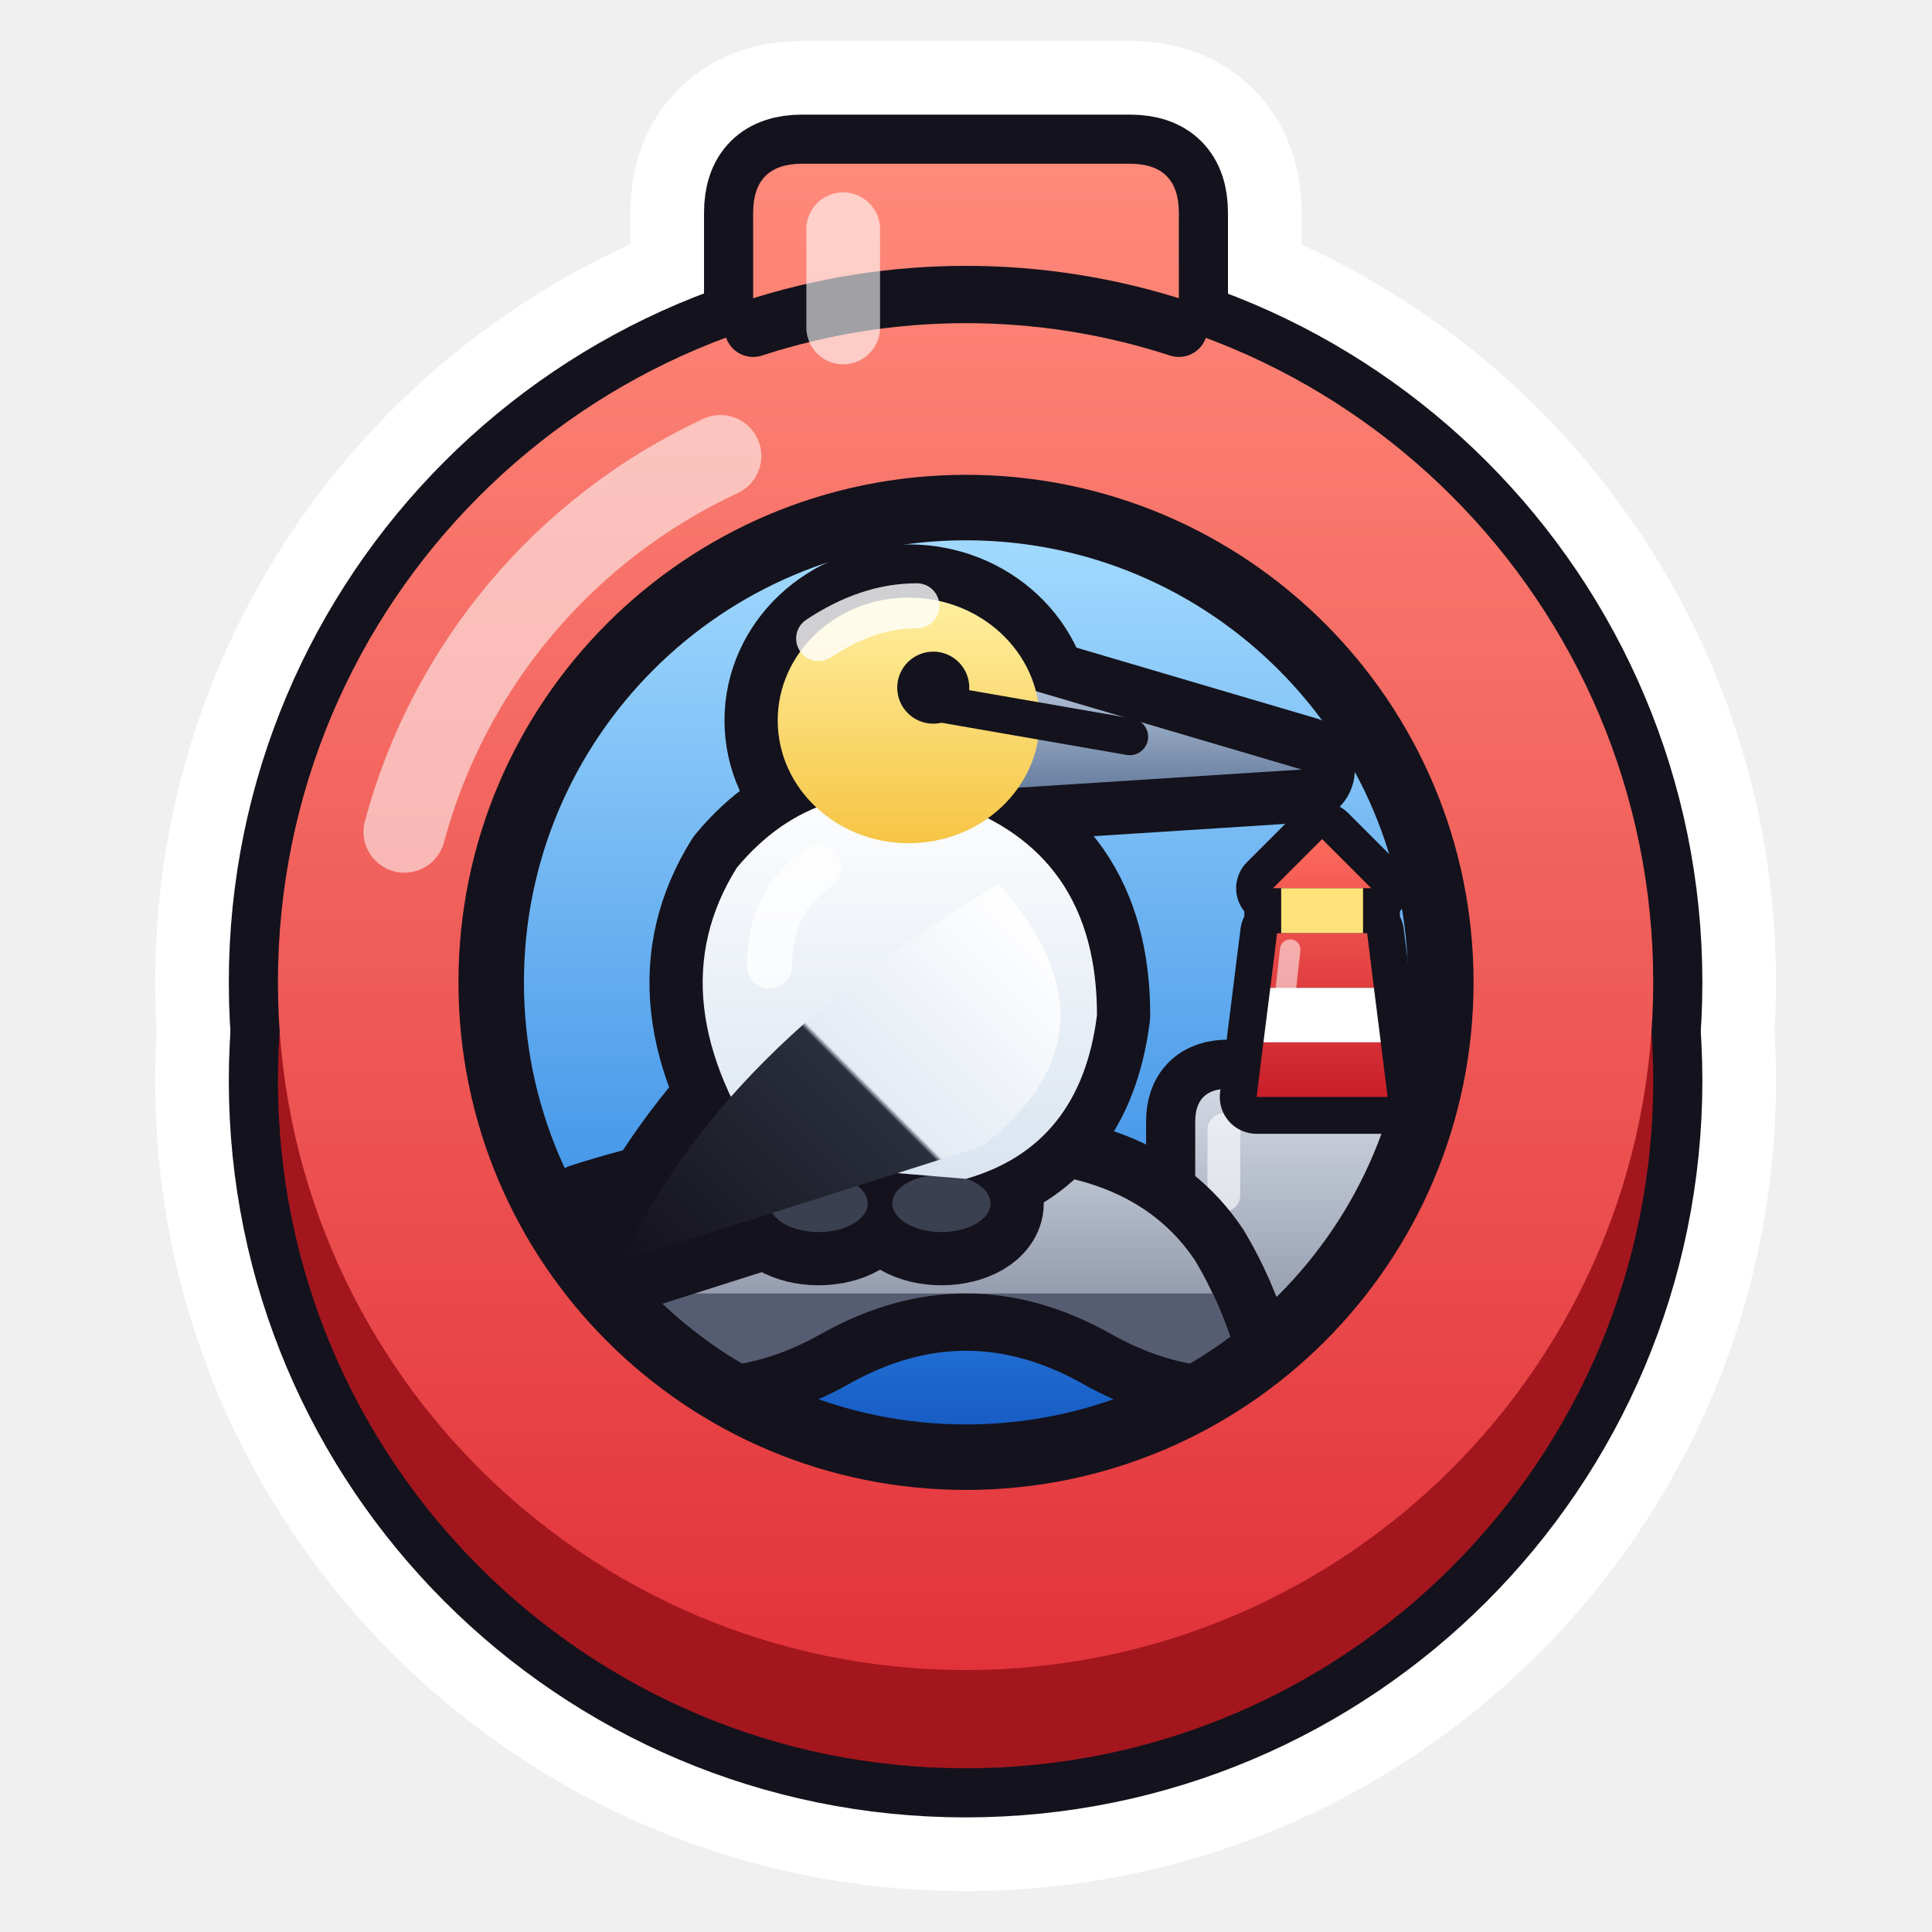
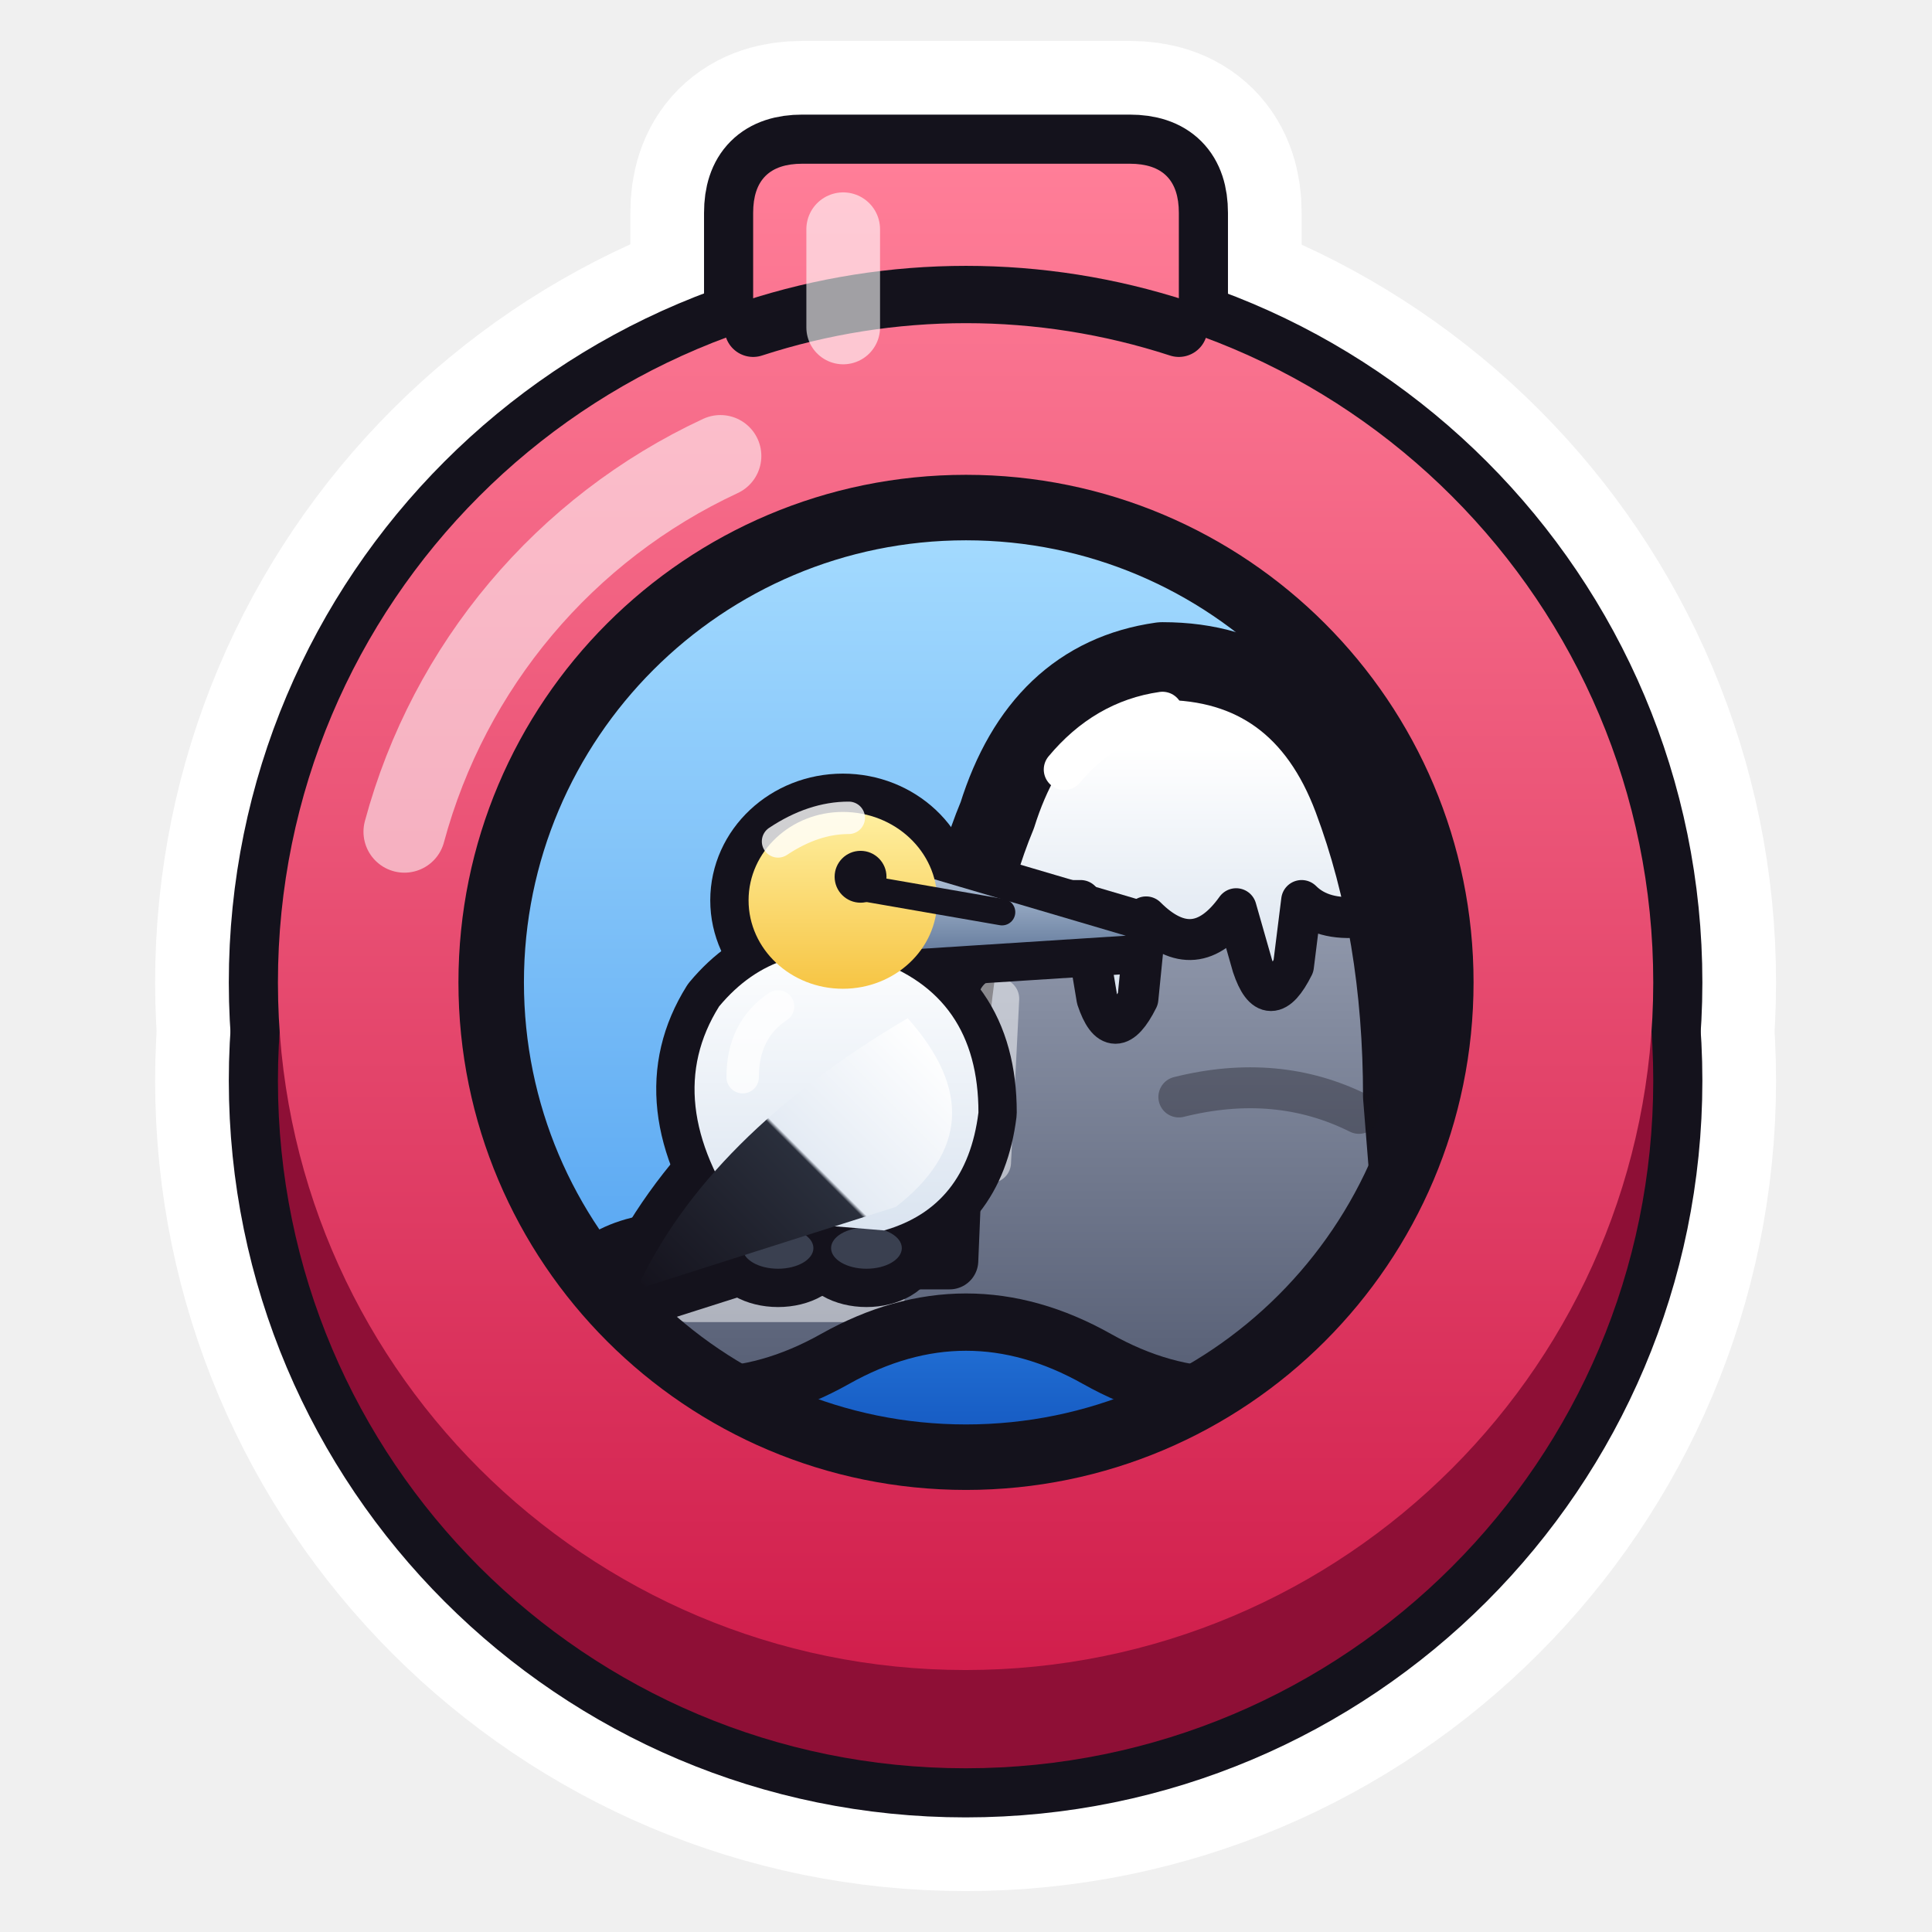
<svg xmlns="http://www.w3.org/2000/svg" viewBox="-18 -14 236 236" width="256" height="256">
  <defs>
    <linearGradient id="ring" gradientUnits="userSpaceOnUse" x1="0" y1="6" x2="0" y2="190">
-       <stop offset="0" stop-color="#FF8A7A" />
-       <stop offset="1" stop-color="#E2333A" />
+       <stop offset="0" stop-color="#FF7E98" />
+       <stop offset="1" stop-color="#D11E4C" />
    </linearGradient>
    <clipPath id="win">
      <circle cx="100" cy="106" r="58" />
    </clipPath>
    <linearGradient id="sky" gradientUnits="userSpaceOnUse" x1="0" y1="48" x2="0" y2="140">
      <stop offset="0" stop-color="#A6DCFF" />
-       <stop offset="1" stop-color="#3A8FE6" />
+       <stop offset="1" stop-color="#5AA8F2" />
    </linearGradient>
    <linearGradient id="sea" gradientUnits="userSpaceOnUse" x1="0" y1="136" x2="0" y2="168">
      <stop offset="0" stop-color="#2F86E8" />
      <stop offset="1" stop-color="#0F4FB8" />
    </linearGradient>
    <linearGradient id="rock" gradientUnits="userSpaceOnUse" x1="0" y1="140" x2="0" y2="158">
      <stop offset="0" stop-color="#7E879C" />
      <stop offset="1" stop-color="#454B5E" />
    </linearGradient>
    <linearGradient id="rock2" gradientUnits="userSpaceOnUse" x1="0" y1="122" x2="0" y2="140">
      <stop offset="0" stop-color="#9AA3B7" />
      <stop offset="1" stop-color="#5A6177" />
    </linearGradient>
    <linearGradient id="rock1" gradientUnits="userSpaceOnUse" x1="0" y1="126" x2="0" y2="152">
      <stop offset="0" stop-color="#C4CBD8" />
      <stop offset="1" stop-color="#7F889C" />
    </linearGradient>
    <linearGradient id="stud" gradientUnits="userSpaceOnUse" x1="0" y1="121" x2="0" y2="131">
      <stop offset="0" stop-color="#C2C9D6" />
      <stop offset="1" stop-color="#8A92A6" />
    </linearGradient>
    <linearGradient id="white" gradientUnits="userSpaceOnUse" x1="0" y1="72" x2="0" y2="122">
      <stop offset="0" stop-color="#FFFFFF" />
      <stop offset="1" stop-color="#DAE4F0" />
    </linearGradient>
    <linearGradient id="head" gradientUnits="userSpaceOnUse" x1="0" y1="49" x2="0" y2="83">
      <stop offset="0" stop-color="#FFF2A6" />
      <stop offset="1" stop-color="#F6C23E" />
    </linearGradient>
    <linearGradient id="beak" gradientUnits="userSpaceOnUse" x1="0" y1="58" x2="0" y2="76">
      <stop offset="0" stop-color="#C4D3E6" />
      <stop offset="1" stop-color="#5F7698" />
    </linearGradient>
    <linearGradient id="wing" gradientUnits="userSpaceOnUse" x1="108" y1="86" x2="62" y2="132">
      <stop offset="0" stop-color="#FFFFFF" />
      <stop offset="0.44" stop-color="#E4EBF4" />
      <stop offset="0.45" stop-color="#2A2F3C" />
      <stop offset="1" stop-color="#14121C" />
    </linearGradient>
    <linearGradient id="stack" gradientUnits="userSpaceOnUse" x1="0" y1="119" x2="0" y2="152">
      <stop offset="0" stop-color="#D2D8E2" />
      <stop offset="1" stop-color="#868EA3" />
    </linearGradient>
    <linearGradient id="lh" gradientUnits="userSpaceOnUse" x1="0" y1="88" x2="0" y2="120">
      <stop offset="0" stop-color="#FF6B5E" />
      <stop offset="1" stop-color="#C91F2A" />
    </linearGradient>
+     <linearGradient id="r11stk" gradientUnits="userSpaceOnUse" x1="0" y1="68" x2="0" y2="152">
+       <stop offset="0" stop-color="#AEB6C8" />
+       <stop offset="1" stop-color="#5A6278" />
+     </linearGradient>
+     <linearGradient id="r11cap" gradientUnits="userSpaceOnUse" x1="0" y1="66" x2="0" y2="104">
+       <stop offset="0.3" stop-color="#FFFFFF" />
+       <stop offset="1" stop-color="#DCE5F0" />
+     </linearGradient>
+     <clipPath id="r11c">
+       <path d="M52,170 L54,146 Q56,140 66,140 L98,140 L99,116 Q100,98 105,86 Q110,70 124,68 Q140,68 146,84 Q152,100 152,120 L156,170 Z" />
+     </clipPath>
  </defs>
  <g transform="translate(0,12)">
    <path d="M80,6 L120,6 Q126,6 126,12 L126,36 L74,36 L74,12 Q74,6 80,6 Z" fill="#fff" stroke="#fff" stroke-width="30" stroke-linejoin="round" stroke-linecap="round" />
    <path d="M100,22 A84,84 0 1,1 99.9,22 Z" fill="#fff" stroke="#fff" stroke-width="30" stroke-linejoin="round" stroke-linecap="round" />
  </g>
  <g transform="translate(0,0)">
    <path d="M80,6 L120,6 Q126,6 126,12 L126,36 L74,36 L74,12 Q74,6 80,6 Z" fill="#fff" stroke="#fff" stroke-width="30" stroke-linejoin="round" stroke-linecap="round" />
    <path d="M100,22 A84,84 0 1,1 99.9,22 Z" fill="#fff" stroke="#fff" stroke-width="30" stroke-linejoin="round" stroke-linecap="round" />
  </g>
  <g transform="translate(0,12)">
    <path d="M80,6 L120,6 Q126,6 126,12 L126,36 L74,36 L74,12 Q74,6 80,6 Z" fill="#14121C" stroke="#14121C" stroke-width="12" stroke-linejoin="round" stroke-linecap="round" />
    <path d="M100,22 A84,84 0 1,1 99.9,22 Z" fill="#14121C" stroke="#14121C" stroke-width="12" stroke-linejoin="round" stroke-linecap="round" />
  </g>
  <g transform="translate(0,0)">
    <path d="M80,6 L120,6 Q126,6 126,12 L126,36 L74,36 L74,12 Q74,6 80,6 Z" fill="#14121C" stroke="#14121C" stroke-width="12" stroke-linejoin="round" stroke-linecap="round" />
    <path d="M100,22 A84,84 0 1,1 99.9,22 Z" fill="#14121C" stroke="#14121C" stroke-width="12" stroke-linejoin="round" stroke-linecap="round" />
  </g>
  <g transform="translate(0,12)">
-     <path d="M80,6 L120,6 Q126,6 126,12 L126,36 L74,36 L74,12 Q74,6 80,6 Z" fill="#A3161E" />
-     <path d="M100,22 A84,84 0 1,1 99.9,22 Z" fill="#A3161E" />
+     <path d="M80,6 L120,6 Q126,6 126,12 L126,36 L74,36 L74,12 Q74,6 80,6 Z" fill="#8E0F36" />
+     <path d="M100,22 A84,84 0 1,1 99.9,22 Z" fill="#8E0F36" />
  </g>
  <path d="M80,6 L120,6 Q126,6 126,12 L126,36 L74,36 L74,12 Q74,6 80,6 Z" fill="url(#ring)" />
  <path d="M100,22 A84,84 0 1,1 99.9,22 Z" fill="url(#ring)" />
  <path d="M74,26.1 A84,84 0 0,1 126,26.1" fill="none" stroke="#14121C" stroke-width="7" stroke-linejoin="round" stroke-linecap="round" />
  <path d="M85,14 L85,26" fill="none" stroke="#fff" stroke-width="9" stroke-linejoin="round" stroke-linecap="round" stroke-opacity="0.6" />
  <path d="M31.4,87.6 A71,71 0 0,1 70,41.7" fill="none" stroke="#fff" stroke-width="10" stroke-linejoin="round" stroke-linecap="round" stroke-opacity="0.55" />
  <g clip-path="url(#win)">
    <path d="M20,190 L20,0 L180,0 L180,190 Z" fill="url(#sky)" />
-     <path d="M128,170 L128,123 Q128,119 132,119 L166,119 L166,170 Z" fill="#14121C" stroke="#14121C" stroke-linejoin="round" stroke-width="12" />
-     <path d="M128,170 L128,123 Q128,119 132,119 L166,119 L166,170 Z" fill="url(#stack)" />
-     <path d="M131.5,124 L131.5,132" fill="none" stroke="#fff" stroke-width="4" stroke-linecap="round" stroke-opacity="0.6" />
-     <path d="M143.5,88.5 L149.5,94.5 L148.5,94.5 L148.5,100 L149,100 L151.5,120 L135.5,120 L138,100 L138.5,100 L138.5,94.5 L137.5,94.5 Z" fill="#14121C" stroke="#14121C" stroke-linejoin="round" stroke-width="9" />
-     <path d="M137.5,94.5 L143.5,88.5 L149.5,94.5 Z" fill="url(#lh)" />
-     <path d="M138.5,94.5 L148.5,94.5 L148.5,100 L138.5,100 Z" fill="#FFE27A" />
-     <path d="M138,100 L149,100 L149.83,106.67 L137.17,106.67 Z" fill="url(#lh)" />
-     <path d="M137.17,106.67 L149.83,106.67 L150.67,113.33 L136.33,113.33 Z" fill="#FFFFFF" />
-     <path d="M136.33,113.33 L150.67,113.33 L151.5,120 L135.5,120 Z" fill="url(#lh)" />
-     <path d="M139.6,102 L138.6,111" fill="none" stroke="#fff" stroke-width="2.5" stroke-linecap="round" stroke-opacity="0.55" />
-     <path d="M36,166 Q36,142 54,135 Q76,128 100,129 Q120,128 128,140 Q134,150 136,166 Z" fill="#14121C" stroke="#14121C" stroke-linejoin="round" stroke-linecap="round" stroke-width="14" />
-     <path d="M36,166 Q36,142 54,135 Q76,128 100,129 Q120,128 128,140 Q134,150 136,166 Z" fill="url(#rock1)" />
-     <clipPath id="lip">
-       <rect x="0" y="144" width="200" height="60" />
-     </clipPath>
-     <path d="M36,166 Q36,142 54,135 Q76,128 100,129 Q120,128 128,140 Q134,150 136,166 Z" fill="#565D72" clip-path="url(#lip)" />
-     <path d="M50,144 Q54,137 66,134" fill="none" stroke="#fff" stroke-width="6" stroke-linejoin="round" stroke-linecap="round" stroke-opacity="0.6" />
-     <path d="M84,133 L96,132" fill="none" stroke="#fff" stroke-width="5" stroke-linejoin="round" stroke-linecap="round" stroke-opacity="0.45" />
+     <path d="M52,170 L54,146 Q56,140 66,140 L98,140 L99,116 Q100,98 105,86 Q110,70 124,68 Q140,68 146,84 Q152,100 152,120 L156,170 Z" fill="#14121C" stroke="#14121C" stroke-width="12" stroke-linejoin="round" stroke-linecap="round" />
+     <path d="M52,170 L54,146 Q56,140 66,140 L98,140 L99,116 Q100,98 105,86 Q110,70 124,68 Q140,68 146,84 Q152,100 152,120 L156,170 Z" fill="url(#r11stk)" />
+     <path d="M90,96 L104,96 Q108,104 112,96 L114,96 L116,108 Q118,114 121,108 L122,98 Q128,104 133,97 L135,104 Q137,110 140,104 L141,96 Q146,101 160,94 L160,40 L90,40 Z" fill="url(#r11cap)" clip-path="url(#r11c)" />
+     <path d="M90,96 L104,96 Q108,104 112,96 L114,96 L116,108 Q118,114 121,108 L122,98 Q128,104 133,97 L135,104 Q137,110 140,104 L141,96 Q146,101 160,94" fill="none" stroke="#14121C" stroke-width="5" stroke-linejoin="round" stroke-linecap="round" clip-path="url(#r11c)" />
+     <path d="M52,170 L54,146 Q56,140 66,140 L98,140 L99,116 Q100,98 105,86 Q110,70 124,68 Q140,68 146,84 Q152,100 152,120 L156,170 Z" fill="none" stroke="#14121C" stroke-width="7" stroke-linejoin="round" />
+     <path d="M112,80 Q117,74 124,73" fill="none" stroke="#fff" stroke-width="5" stroke-linecap="round" />
+     <path d="M104,108 L103,128" fill="none" stroke="#fff" stroke-width="5" stroke-linecap="round" stroke-opacity="0.5" />
+     <path d="M126,120 Q138,117 148,122" fill="none" stroke="#14121C" stroke-width="5" stroke-linecap="round" stroke-opacity="0.35" />
+     <path d="M66,145 L90,145" fill="none" stroke="#fff" stroke-width="5" stroke-linecap="round" stroke-opacity="0.5" />
    <path d="M20,152 Q36,143 52,152 T84,152 T116,152 T148,152 T180,152 L180,190 L20,190 Z" fill="url(#sea)" />
    <path d="M20,152 Q36,143 52,152 T84,152 T116,152 T148,152 T180,152" fill="none" stroke="#14121C" stroke-width="7" stroke-linejoin="round" stroke-linecap="round" />
-     <g transform="translate(-4,8)">
-       <path d="M80,125 A6,3.5 0 1,1 92,125 A6,3.5 0 1,1 80,125 Z" fill="#14121C" stroke="#14121C" stroke-linejoin="round" stroke-linecap="round" stroke-width="13" />
-       <path d="M95,125 A6,3.5 0 1,1 107,125 A6,3.5 0 1,1 95,125 Z" fill="#14121C" stroke="#14121C" stroke-linejoin="round" stroke-linecap="round" stroke-width="13" />
-       <path d="M80,120 Q66,100 76,84 Q86,72 102,76 Q120,82 120,102 Q118,118 104,122 Z" fill="#14121C" stroke="#14121C" stroke-linejoin="round" stroke-linecap="round" stroke-width="13" />
-       <path d="M81,66 A16,15 0 1,1 113,66 A16,15 0 1,1 81,66 Z" fill="#14121C" stroke="#14121C" stroke-linejoin="round" stroke-linecap="round" stroke-width="13" />
-       <path d="M106,60.5 L145,72 L106,74.5 Z" fill="#14121C" stroke="#14121C" stroke-linejoin="round" stroke-linecap="round" stroke-width="13" />
-       <path d="M108,86 Q124,104 106,118 L62,132 Q74,106 108,86 Z" fill="#14121C" stroke="#14121C" stroke-linejoin="round" stroke-linecap="round" stroke-width="13" />
-       <path d="M80,125 A6,3.5 0 1,1 92,125 A6,3.5 0 1,1 80,125 Z" fill="#3A4050" />
-       <path d="M95,125 A6,3.5 0 1,1 107,125 A6,3.5 0 1,1 95,125 Z" fill="#3A4050" />
-       <path d="M80,120 Q66,100 76,84 Q86,72 102,76 Q120,82 120,102 Q118,118 104,122 Z" fill="url(#white)" />
-       <path d="M106,60.5 L145,72 L106,74.5 Z" fill="url(#beak)" />
-       <path d="M81,66 A16,15 0 1,1 113,66 A16,15 0 1,1 81,66 Z" fill="url(#head)" />
-       <path d="M108,86 Q124,104 106,118 L62,132 Q74,106 108,86 Z" fill="url(#wing)" />
-       <path d="M101,64 L124,68" fill="none" stroke="#14121C" stroke-width="4.5" stroke-linejoin="round" stroke-linecap="round" />
-       <circle cx="100" cy="62" r="4.4" fill="#14121C" />
-       <path d="M86,56 Q92,52 98,52" fill="none" stroke="#fff" stroke-width="5.5" stroke-linejoin="round" stroke-linecap="round" stroke-opacity="0.8" />
-       <path d="M80,96 Q80,88 86,84" fill="none" stroke="#fff" stroke-width="5.5" stroke-linejoin="round" stroke-linecap="round" stroke-opacity="0.75" />
+     <g transform="translate(18,42.7) scale(0.72)">
+       <g transform="translate(-4,8)">
+         <path d="M80,125 A6,3.5 0 1,1 92,125 A6,3.5 0 1,1 80,125 Z" fill="#14121C" stroke="#14121C" stroke-linejoin="round" stroke-linecap="round" stroke-width="13" />
+         <path d="M95,125 A6,3.5 0 1,1 107,125 A6,3.5 0 1,1 95,125 Z" fill="#14121C" stroke="#14121C" stroke-linejoin="round" stroke-linecap="round" stroke-width="13" />
+         <path d="M80,120 Q66,100 76,84 Q86,72 102,76 Q120,82 120,102 Q118,118 104,122 Z" fill="#14121C" stroke="#14121C" stroke-linejoin="round" stroke-linecap="round" stroke-width="13" />
+         <path d="M81,66 A16,15 0 1,1 113,66 A16,15 0 1,1 81,66 Z" fill="#14121C" stroke="#14121C" stroke-linejoin="round" stroke-linecap="round" stroke-width="13" />
+         <path d="M106,60.5 L145,72 L106,74.5 Z" fill="#14121C" stroke="#14121C" stroke-linejoin="round" stroke-linecap="round" stroke-width="13" />
+         <path d="M108,86 Q124,104 106,118 L62,132 Q74,106 108,86 Z" fill="#14121C" stroke="#14121C" stroke-linejoin="round" stroke-linecap="round" stroke-width="13" />
+         <path d="M80,125 A6,3.5 0 1,1 92,125 A6,3.5 0 1,1 80,125 Z" fill="#3A4050" />
+         <path d="M95,125 A6,3.5 0 1,1 107,125 A6,3.5 0 1,1 95,125 Z" fill="#3A4050" />
+         <path d="M80,120 Q66,100 76,84 Q86,72 102,76 Q120,82 120,102 Q118,118 104,122 Z" fill="url(#white)" />
+         <path d="M106,60.5 L145,72 L106,74.5 Z" fill="url(#beak)" />
+         <path d="M81,66 A16,15 0 1,1 113,66 A16,15 0 1,1 81,66 Z" fill="url(#head)" />
+         <path d="M108,86 Q124,104 106,118 L62,132 Q74,106 108,86 Z" fill="url(#wing)" />
+         <path d="M101,64 L124,68" fill="none" stroke="#14121C" stroke-width="4.5" stroke-linejoin="round" stroke-linecap="round" />
+         <circle cx="100" cy="62" r="4.4" fill="#14121C" />
+         <path d="M86,56 Q92,52 98,52" fill="none" stroke="#fff" stroke-width="5.5" stroke-linejoin="round" stroke-linecap="round" stroke-opacity="0.8" />
+         <path d="M80,96 Q80,88 86,84" fill="none" stroke="#fff" stroke-width="5.5" stroke-linejoin="round" stroke-linecap="round" stroke-opacity="0.75" />
+       </g>
    </g>
  </g>
  <circle cx="100" cy="106" r="58" fill="none" stroke="#14121C" stroke-width="8" />
</svg>
